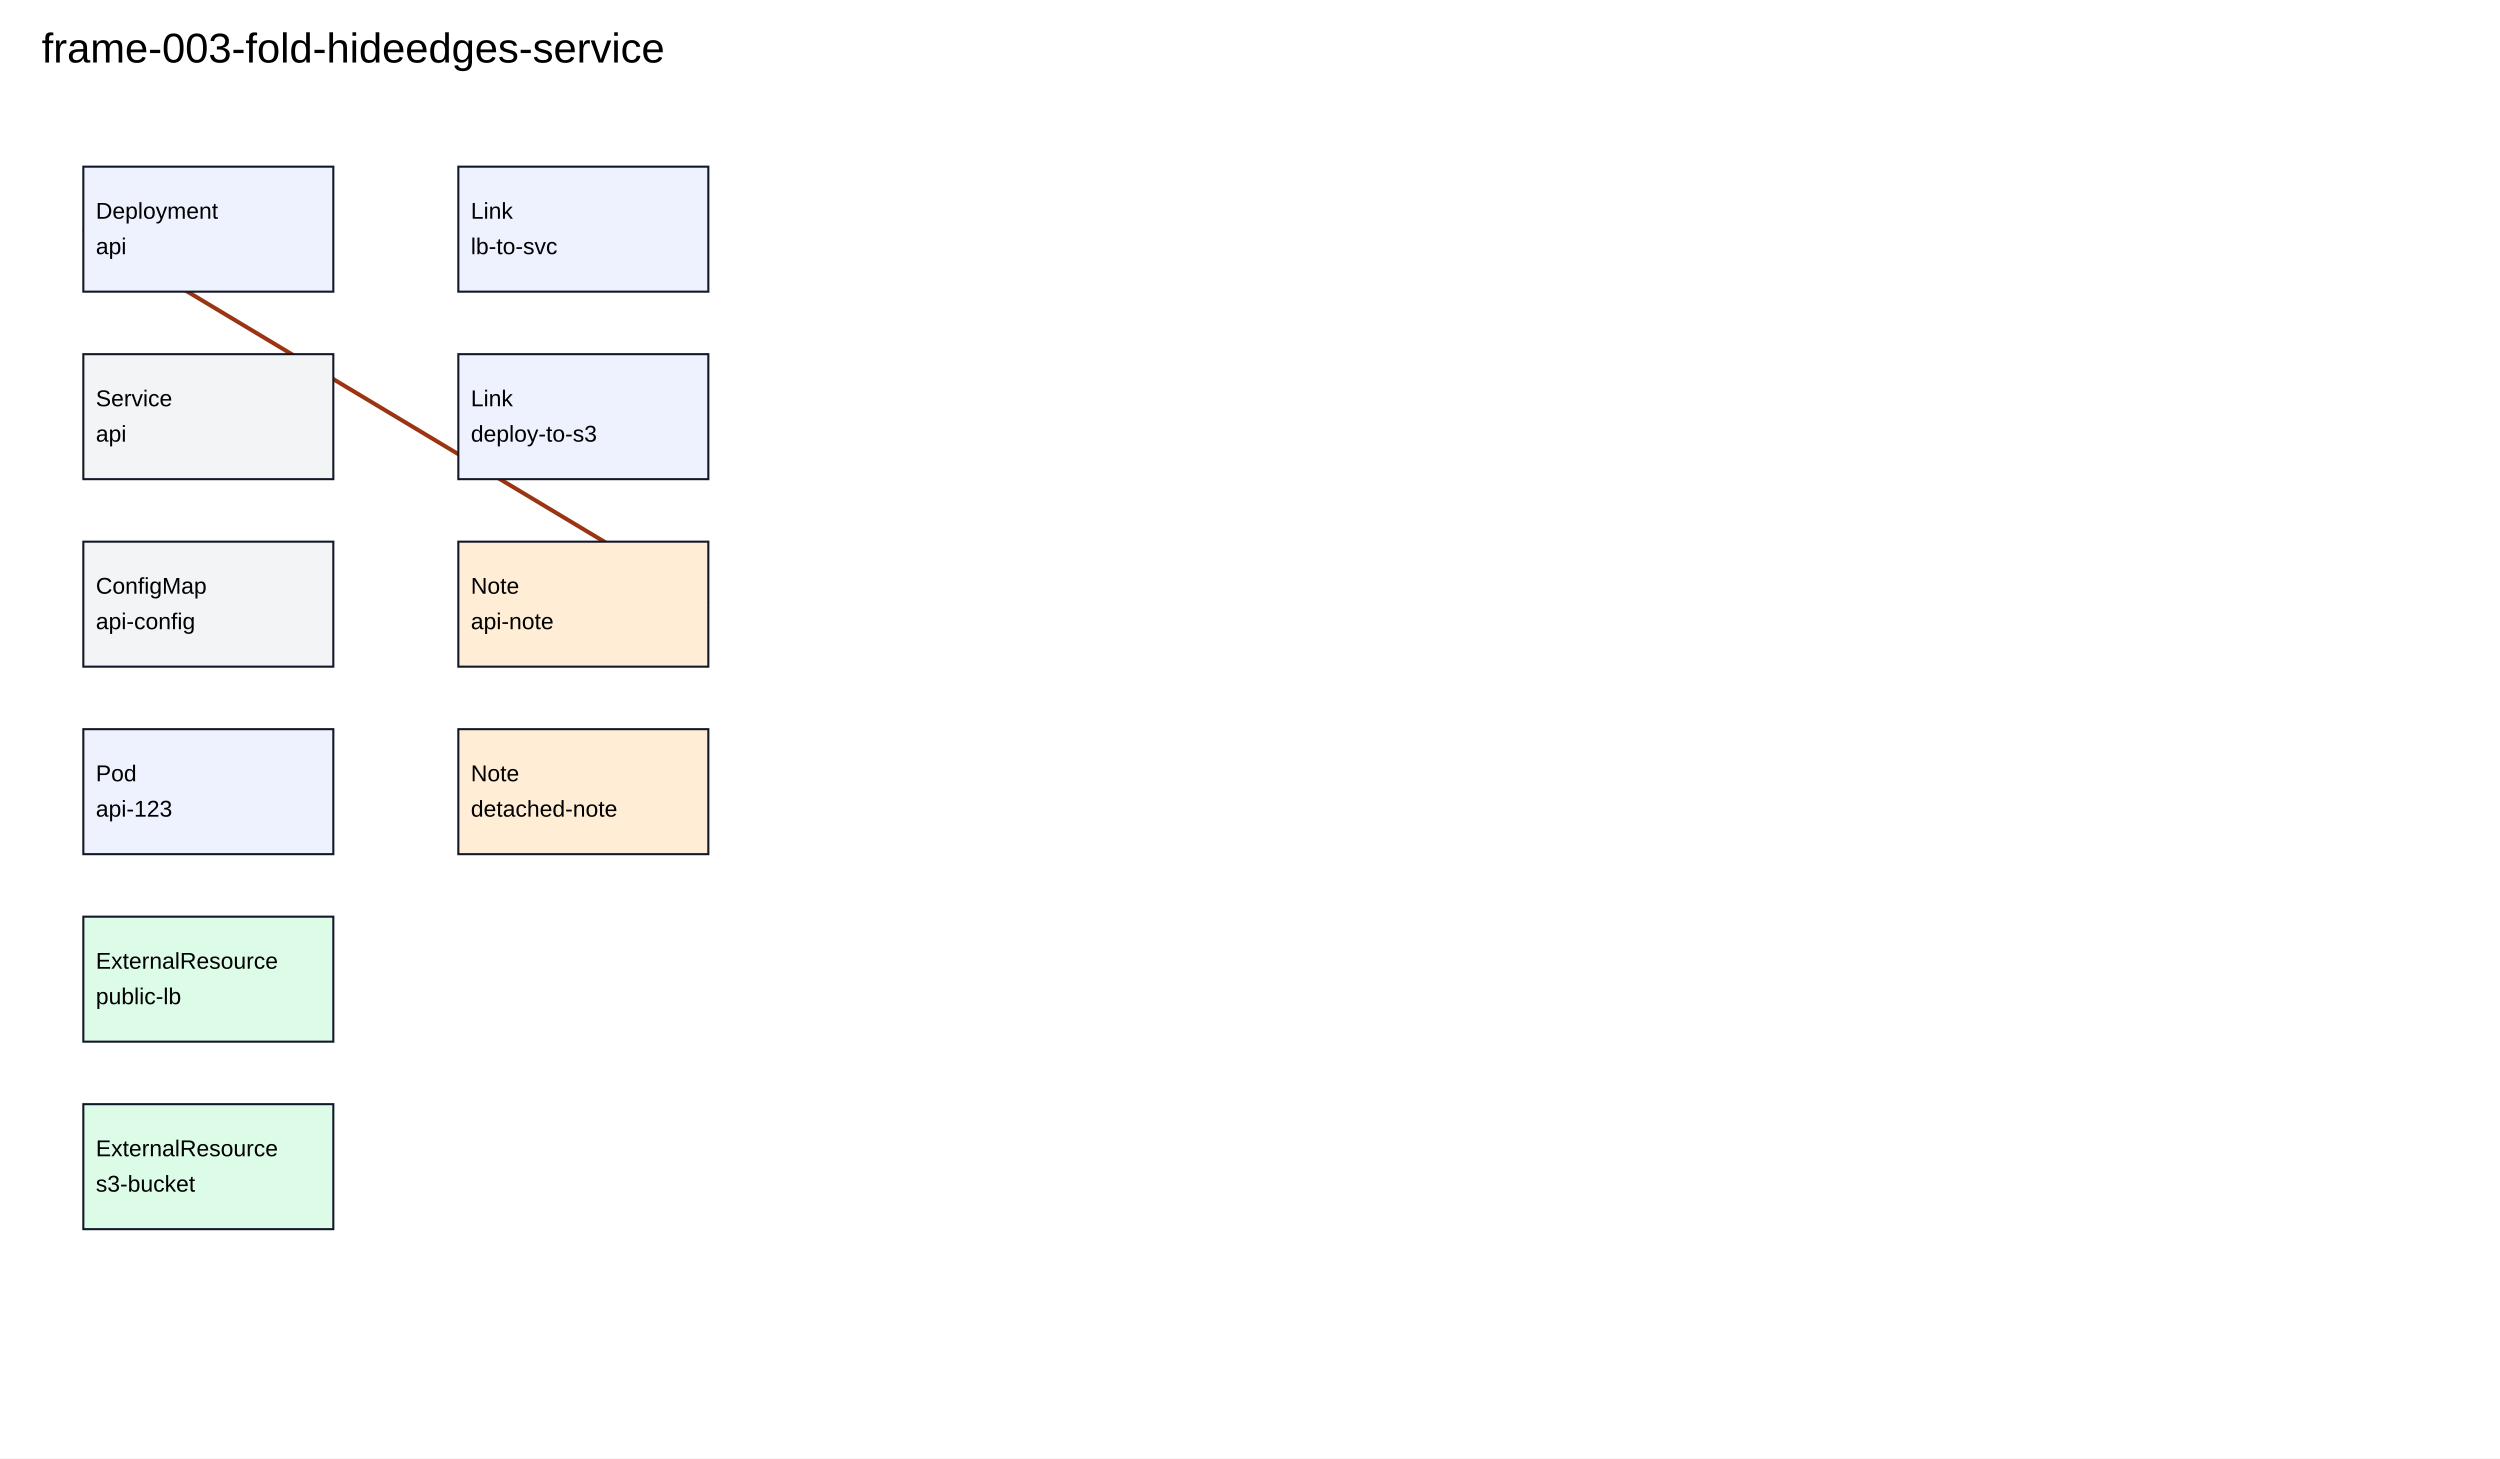
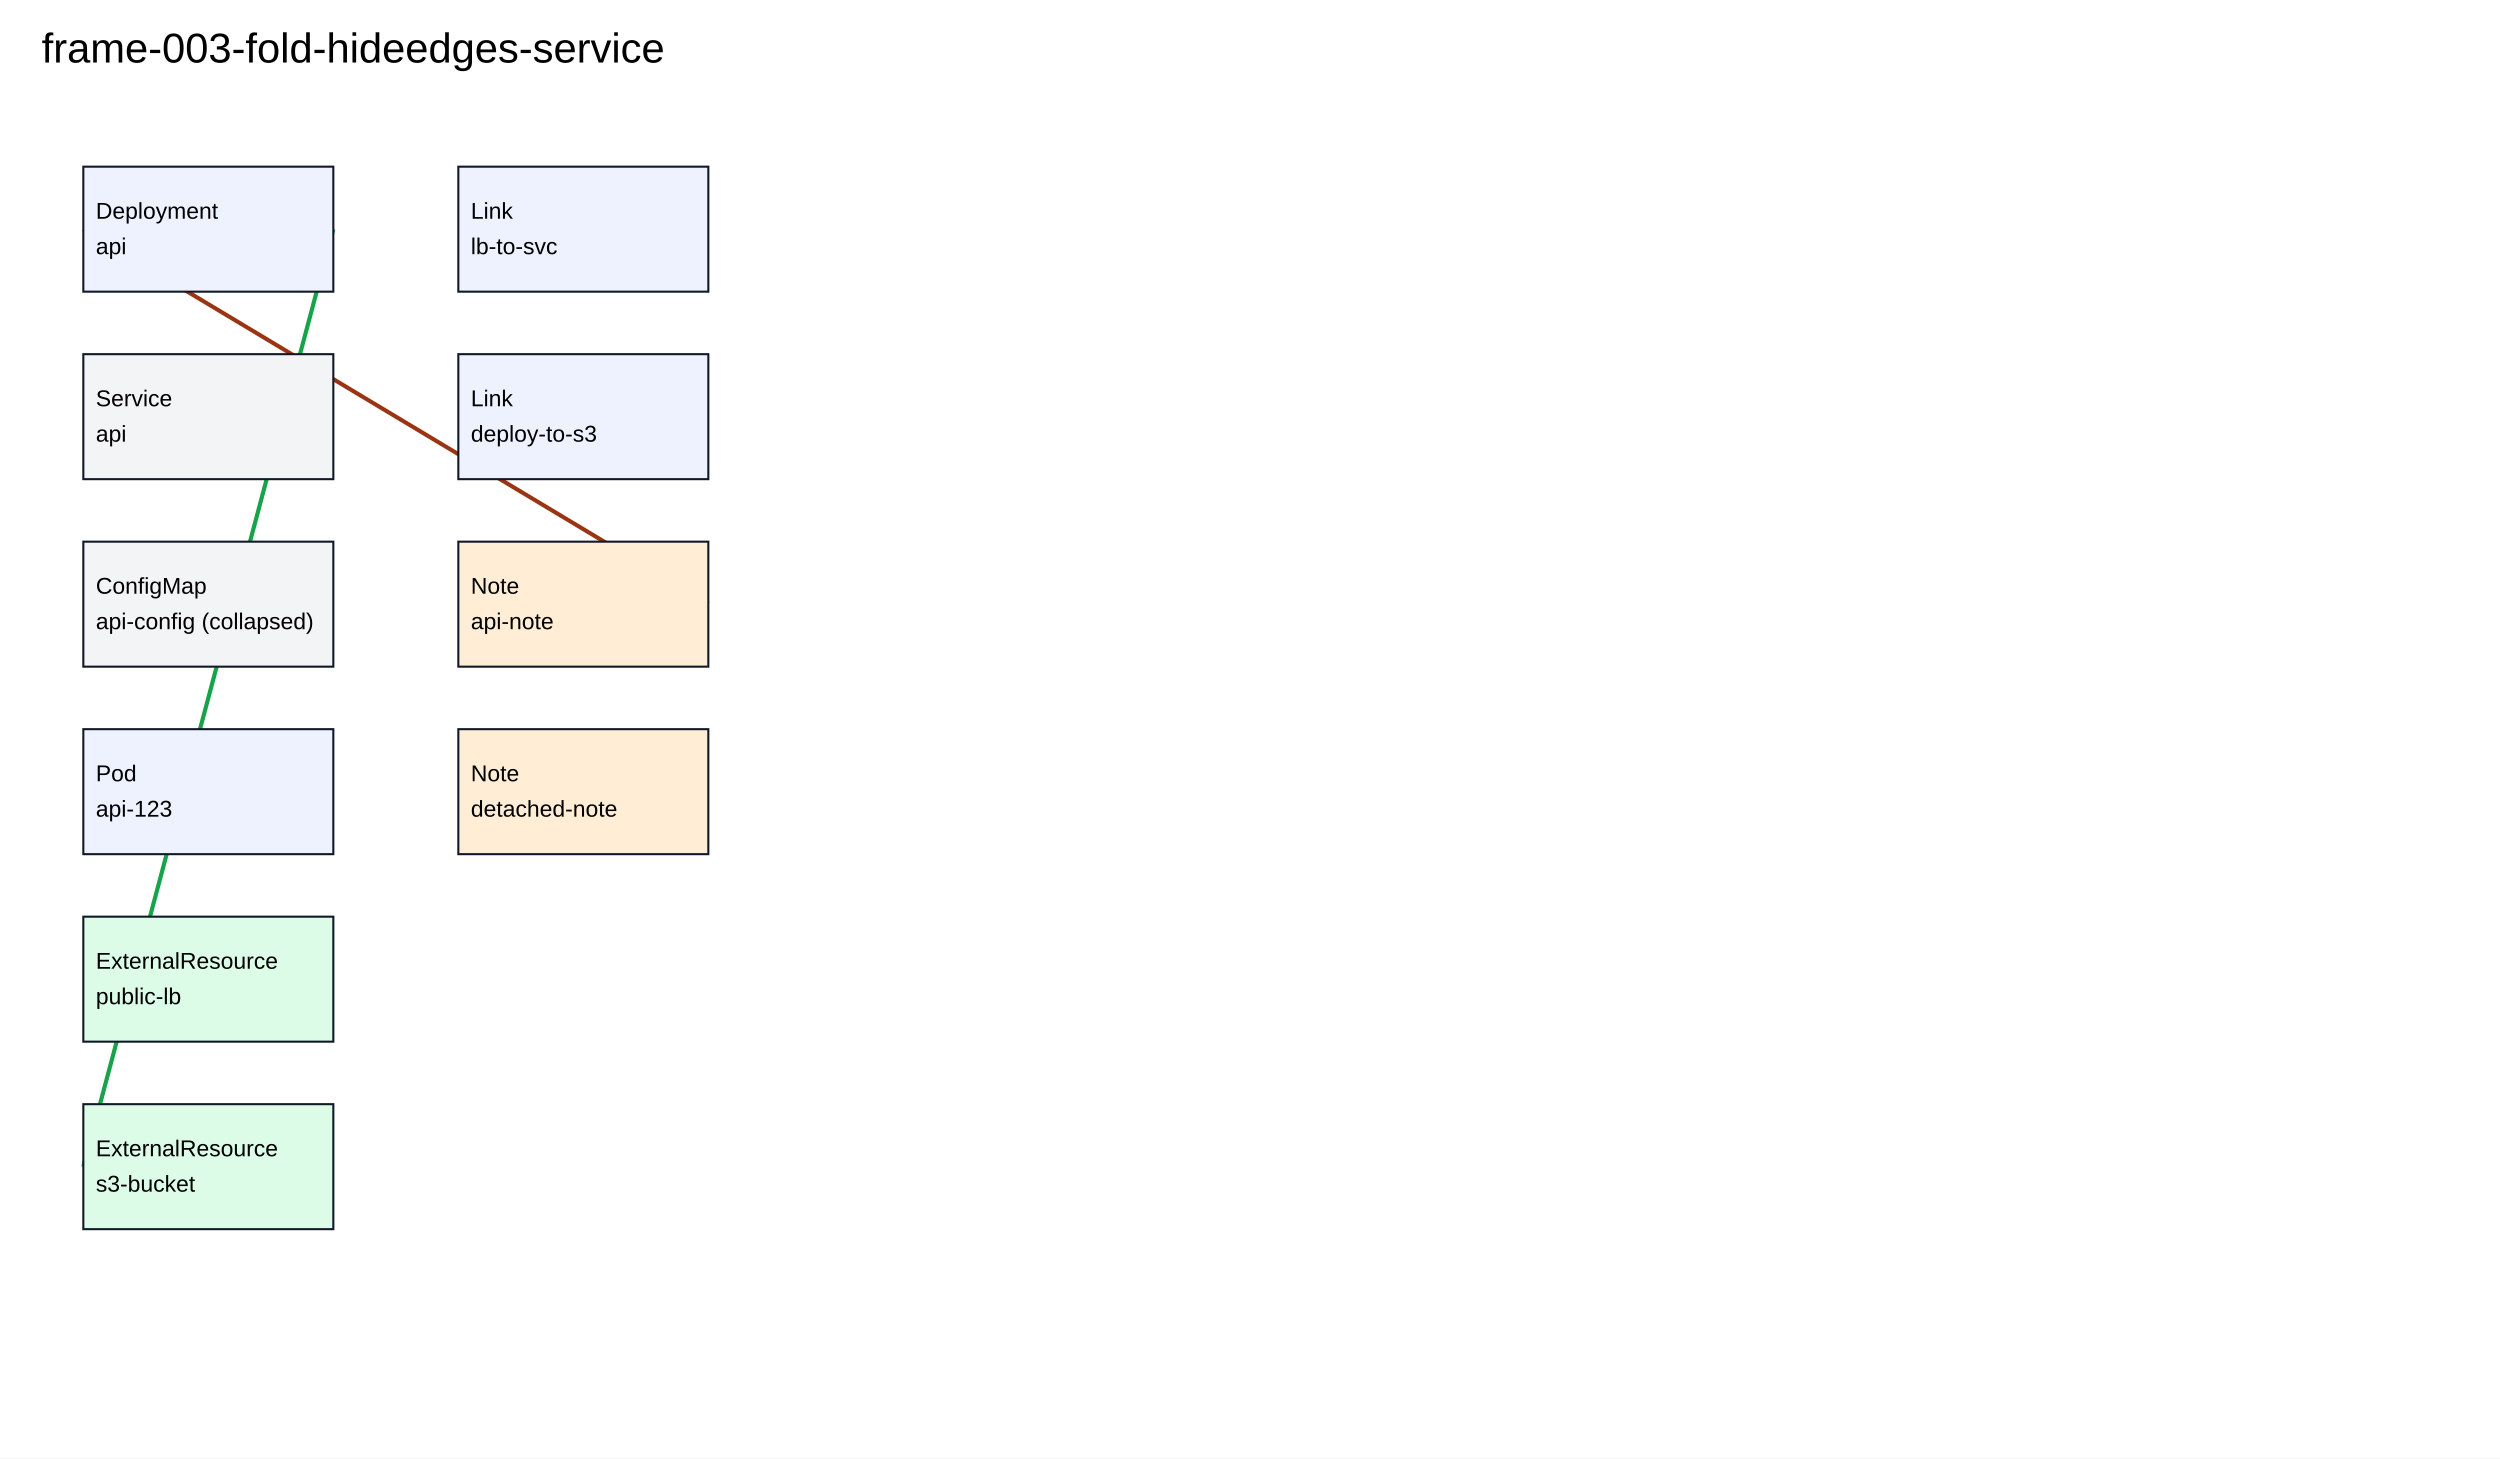
<svg xmlns="http://www.w3.org/2000/svg" width="1200" height="700">
  <rect width="100%" height="100%" fill="white" />
  <text x="20" y="30" font-size="20" font-family="Arial">frame-003-fold-hideedges-service</text>
+   <line x1="160" y1="110" x2="40" y2="560" stroke="#16a34a" stroke-width="2" />
+   <text x="40" y="305" font-size="12" fill="#16a34a">uses</text>
  <line x1="340" y1="290" x2="40" y2="110" stroke="#9a3412" stroke-width="2" />
  <rect x="40" y="260" width="120" height="60" fill="#f3f4f6" stroke="#111827" />
  <text x="46" y="285" font-size="11" font-family="Arial">ConfigMap</text>
-   <text x="46" y="302" font-size="11" font-family="Arial">api-config</text>
-   <rect x="40" y="350" width="120" height="60" fill="#eef2ff" stroke="#111827" />
-   <text x="46" y="375" font-size="11" font-family="Arial">Pod</text>
-   <text x="46" y="392" font-size="11" font-family="Arial">api-123</text>
+   <text x="46" y="302" font-size="11" font-family="Arial">api-config (collapsed)</text>
+   <rect x="40" y="80" width="120" height="60" fill="#eef2ff" stroke="#111827" />
+   <text x="46" y="105" font-size="11" font-family="Arial">Deployment</text>
+   <text x="46" y="122" font-size="11" font-family="Arial">api</text>
+   <rect x="40" y="440" width="120" height="60" fill="#dcfce7" stroke="#111827" />
+   <text x="46" y="465" font-size="11" font-family="Arial">ExternalResource</text>
+   <text x="46" y="482" font-size="11" font-family="Arial">public-lb</text>
  <rect x="40" y="530" width="120" height="60" fill="#dcfce7" stroke="#111827" />
  <text x="46" y="555" font-size="11" font-family="Arial">ExternalResource</text>
  <text x="46" y="572" font-size="11" font-family="Arial">s3-bucket</text>
-   <rect x="40" y="170" width="120" height="60" fill="#f3f4f6" stroke="#111827" />
-   <text x="46" y="195" font-size="11" font-family="Arial">Service</text>
-   <text x="46" y="212" font-size="11" font-family="Arial">api</text>
-   <rect x="40" y="440" width="120" height="60" fill="#dcfce7" stroke="#111827" />
-   <text x="46" y="465" font-size="11" font-family="Arial">ExternalResource</text>
-   <text x="46" y="482" font-size="11" font-family="Arial">public-lb</text>
+   <rect x="220" y="170" width="120" height="60" fill="#eef2ff" stroke="#111827" />
+   <text x="226" y="195" font-size="11" font-family="Arial">Link</text>
+   <text x="226" y="212" font-size="11" font-family="Arial">deploy-to-s3</text>
  <rect x="220" y="80" width="120" height="60" fill="#eef2ff" stroke="#111827" />
  <text x="226" y="105" font-size="11" font-family="Arial">Link</text>
  <text x="226" y="122" font-size="11" font-family="Arial">lb-to-svc</text>
-   <rect x="220" y="170" width="120" height="60" fill="#eef2ff" stroke="#111827" />
-   <text x="226" y="195" font-size="11" font-family="Arial">Link</text>
-   <text x="226" y="212" font-size="11" font-family="Arial">deploy-to-s3</text>
  <rect x="220" y="260" width="120" height="60" fill="#ffedd5" stroke="#111827" />
  <text x="226" y="285" font-size="11" font-family="Arial">Note</text>
  <text x="226" y="302" font-size="11" font-family="Arial">api-note</text>
  <rect x="220" y="350" width="120" height="60" fill="#ffedd5" stroke="#111827" />
  <text x="226" y="375" font-size="11" font-family="Arial">Note</text>
  <text x="226" y="392" font-size="11" font-family="Arial">detached-note</text>
-   <rect x="40" y="80" width="120" height="60" fill="#eef2ff" stroke="#111827" />
-   <text x="46" y="105" font-size="11" font-family="Arial">Deployment</text>
-   <text x="46" y="122" font-size="11" font-family="Arial">api</text>
+   <rect x="40" y="350" width="120" height="60" fill="#eef2ff" stroke="#111827" />
+   <text x="46" y="375" font-size="11" font-family="Arial">Pod</text>
+   <text x="46" y="392" font-size="11" font-family="Arial">api-123</text>
+   <rect x="40" y="170" width="120" height="60" fill="#f3f4f6" stroke="#111827" />
+   <text x="46" y="195" font-size="11" font-family="Arial">Service</text>
+   <text x="46" y="212" font-size="11" font-family="Arial">api</text>
</svg>
